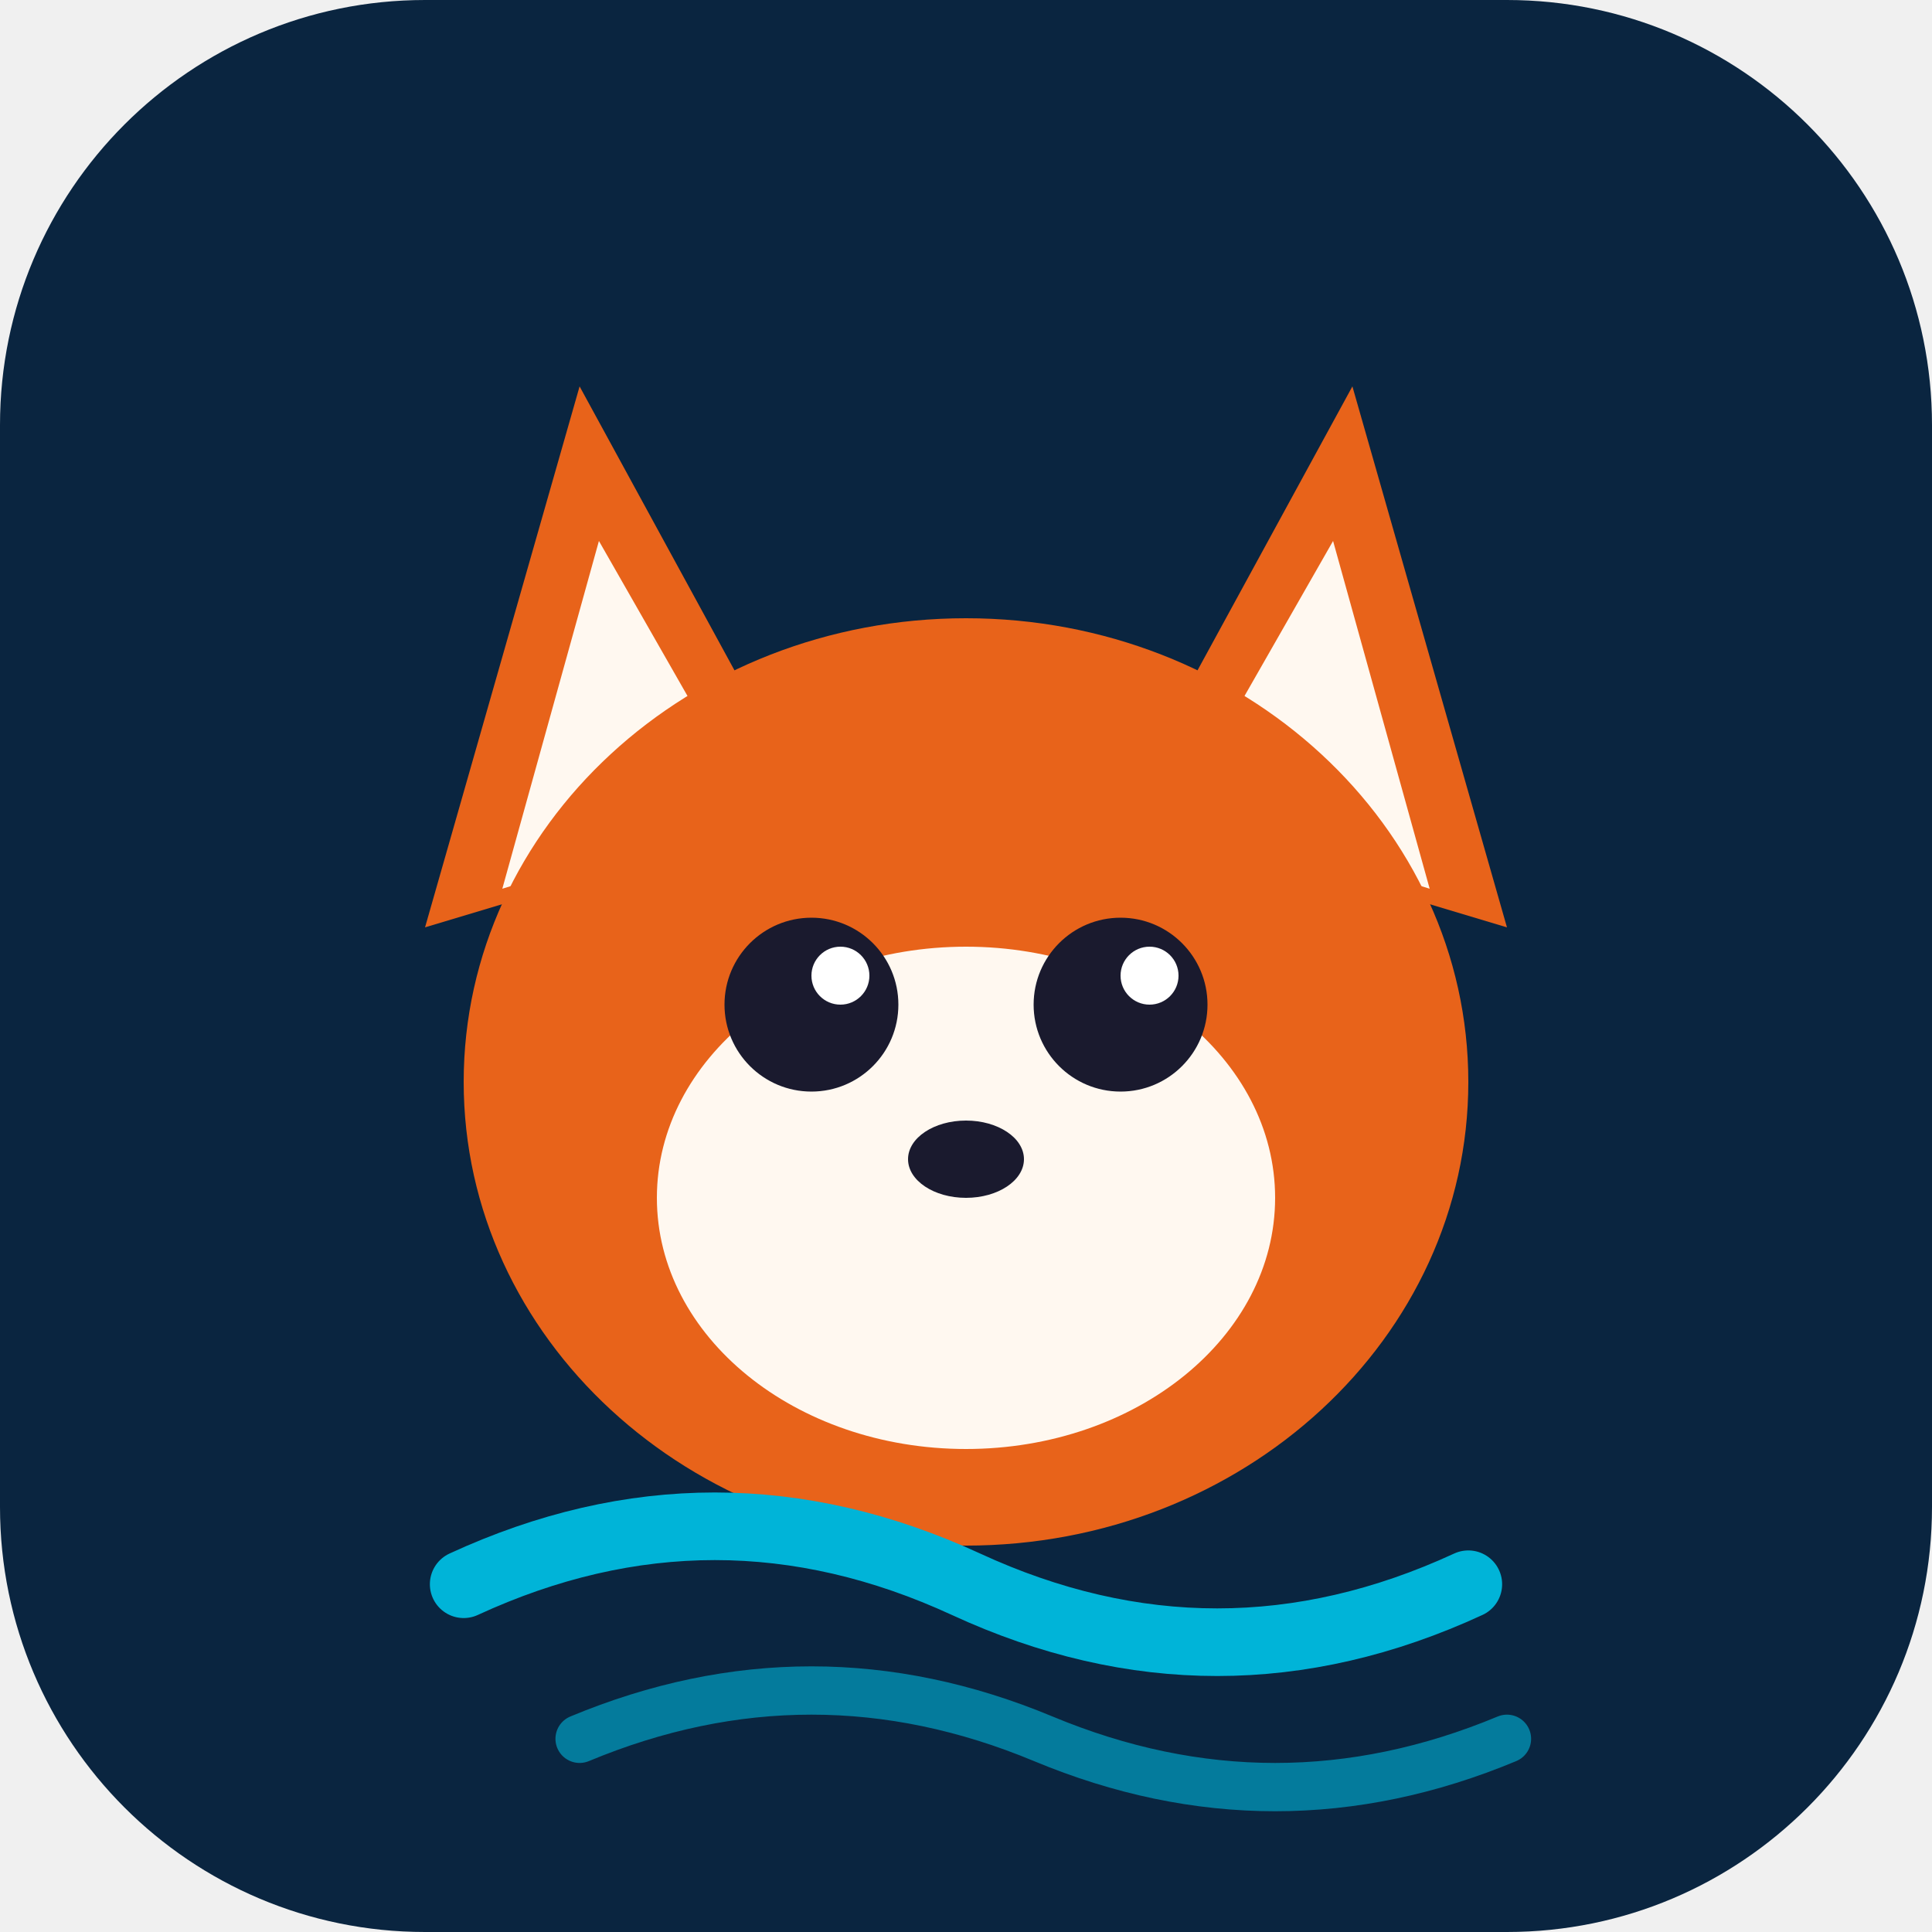
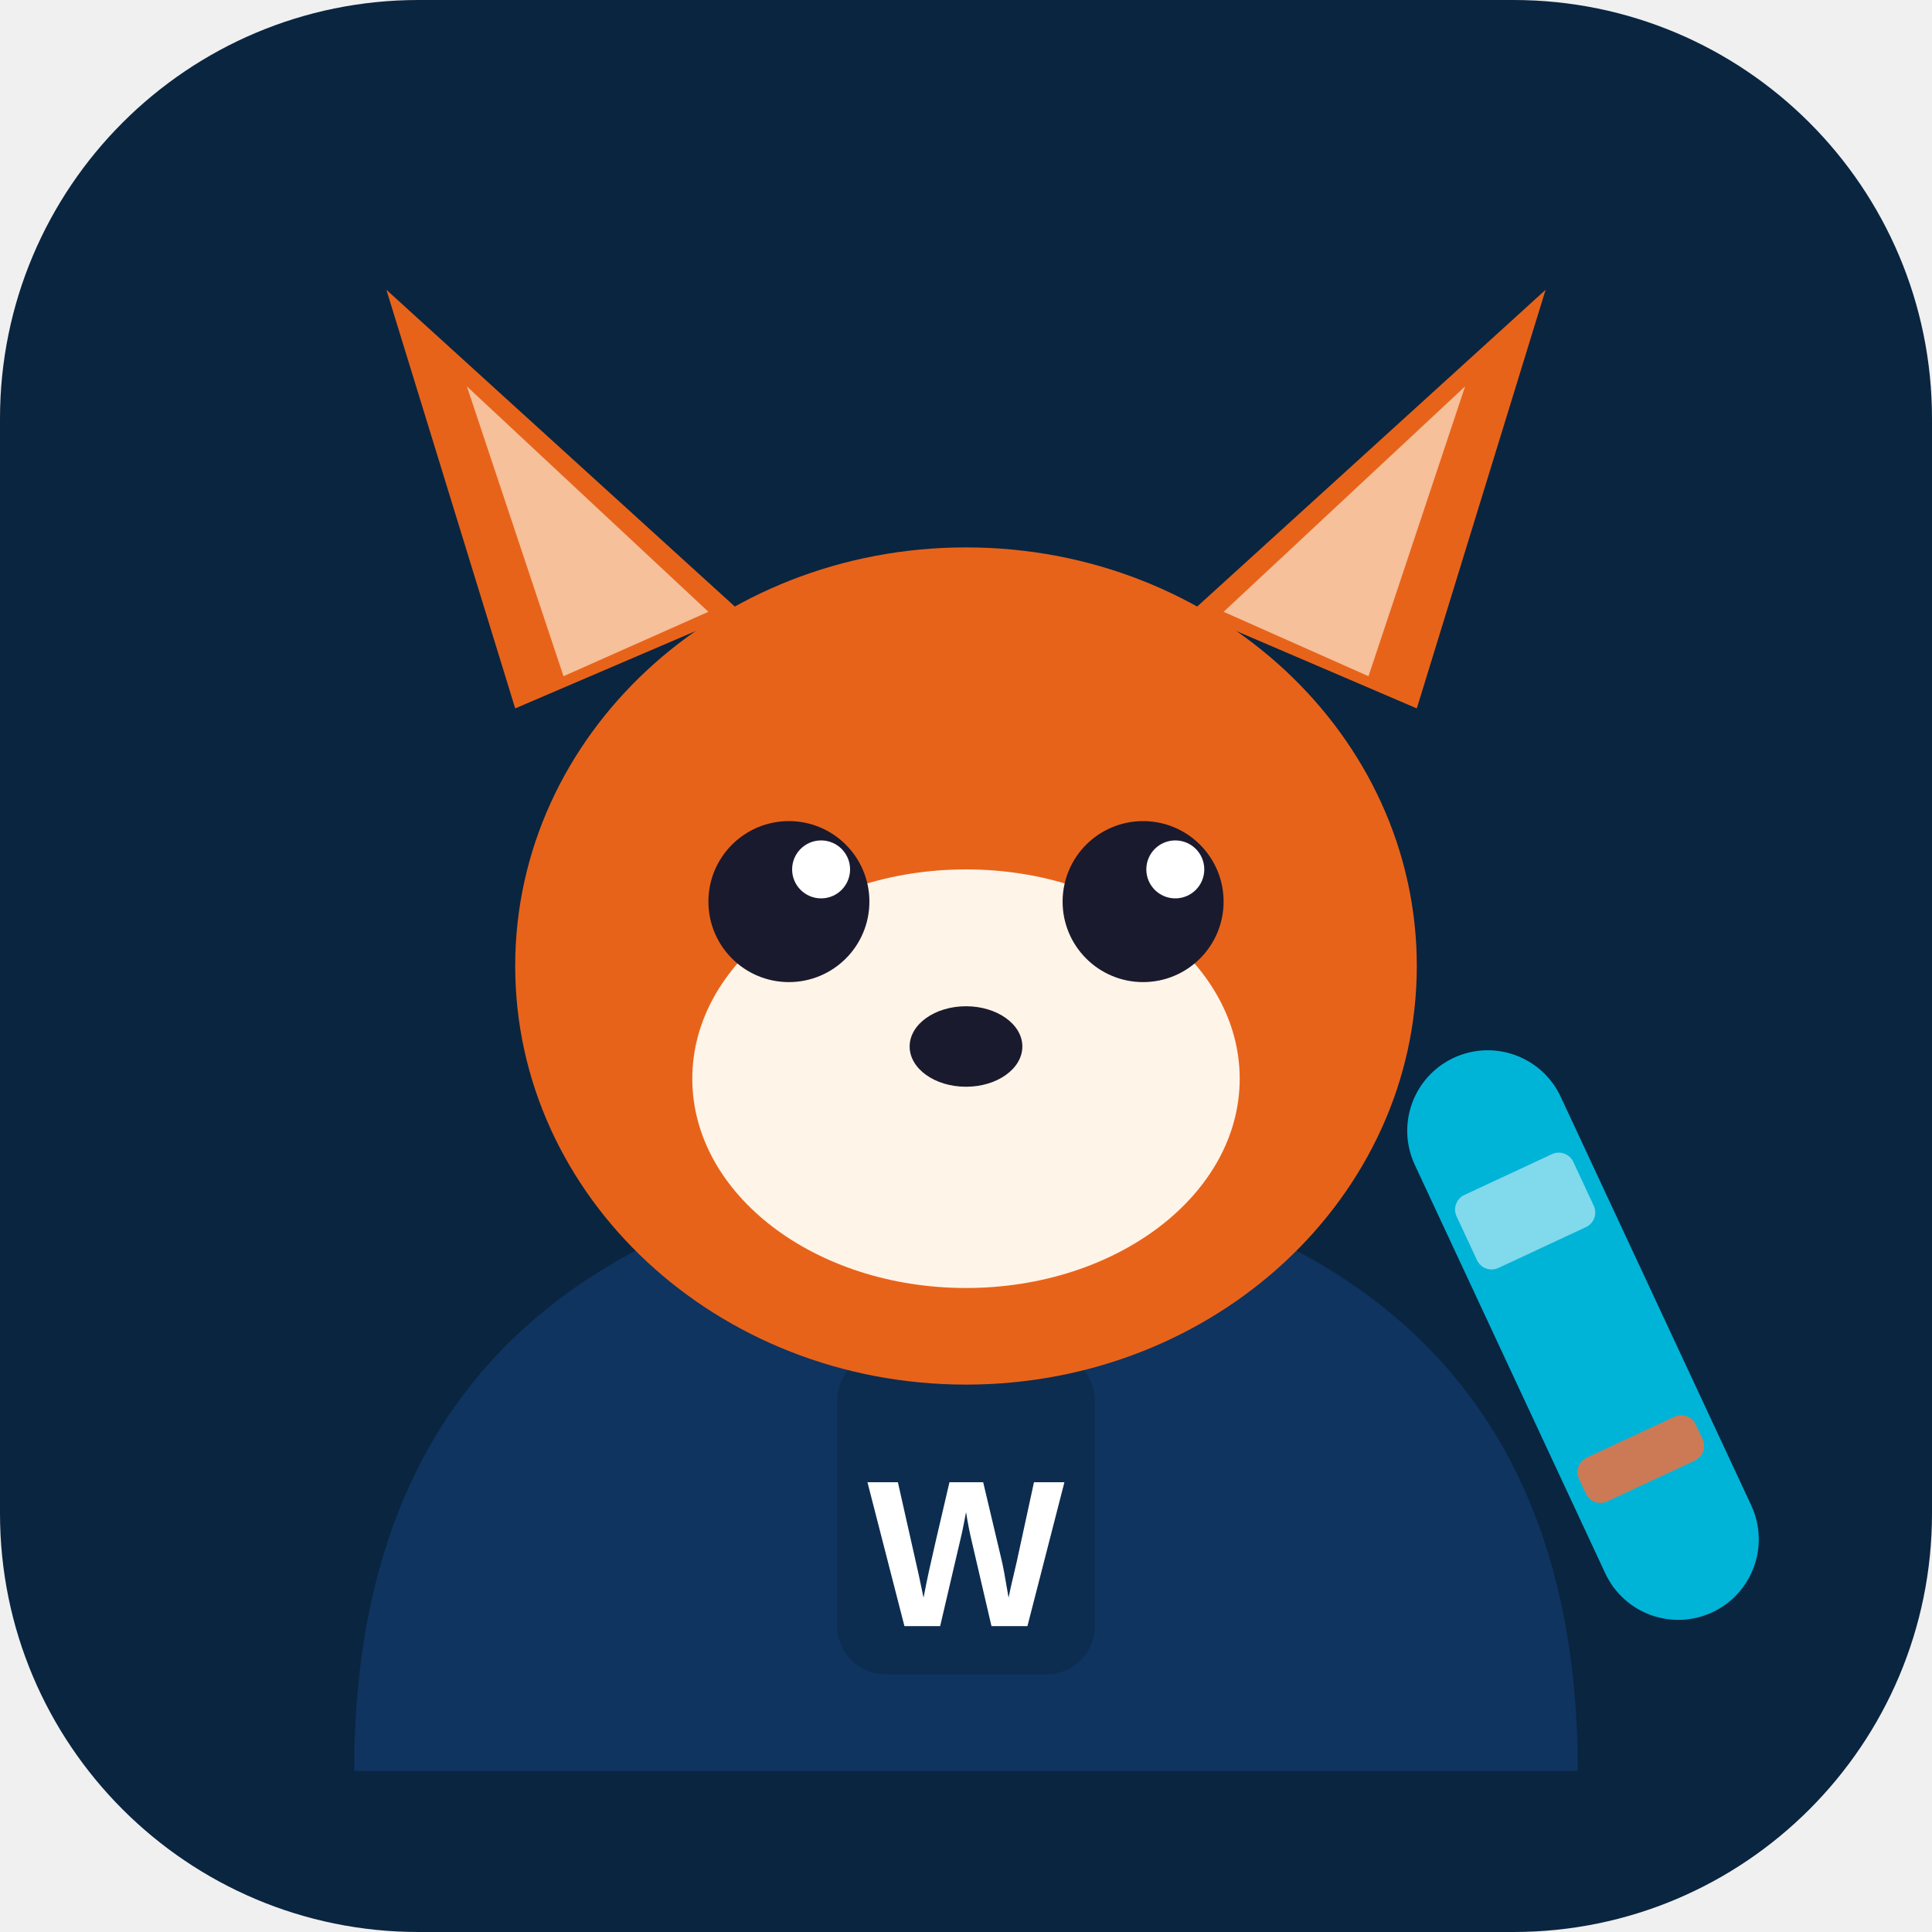
- <svg xmlns="http://www.w3.org/2000/svg" viewBox="0 0 100 100">
-   <rect width="100" height="100" rx="22" fill="#0a2540" />
-   <polygon points="22,48 30,20 42,42" fill="#e8631a" />
-   <polygon points="58,42 70,20 78,48" fill="#e8631a" />
-   <polygon points="26,46 31,28 39,42" fill="#fff8f0" />
-   <polygon points="61,42 69,28 74,46" fill="#fff8f0" />
-   <ellipse cx="50" cy="56" rx="26" ry="24" fill="#e8631a" />
-   <ellipse cx="50" cy="62" rx="16" ry="13" fill="#fff8f0" />
-   <circle cx="42" cy="52" r="4.5" fill="#1a1a2e" />
-   <circle cx="58" cy="52" r="4.5" fill="#1a1a2e" />
-   <circle cx="43.5" cy="50.5" r="1.5" fill="white" />
-   <circle cx="59.5" cy="50.5" r="1.5" fill="white" />
-   <ellipse cx="50" cy="60" rx="3" ry="2" fill="#1a1a2e" />
-   <path d="M24 82 Q37 76 50 82 Q63 88 76 82" stroke="#00b4d8" stroke-width="3.5" fill="none" stroke-linecap="round" />
-   <path d="M30 90 Q42 85 54 90 Q66 95 78 90" stroke="#00b4d8" stroke-width="2.5" fill="none" stroke-linecap="round" opacity=".6" />
+ <svg xmlns="http://www.w3.org/2000/svg" viewBox="0 0 120 120">
+   <rect width="120" height="120" rx="26" fill="#0a2540" />
+   <polygon points="32,44 24,18 46,38" fill="#e8631a" />
+   <polygon points="88,44 96,18 74,38" fill="#e8631a" />
+   <polygon points="35,42 29,24 44,38" fill="#f5c09a" />
+   <polygon points="85,42 91,24 76,38" fill="#f5c09a" />
+   <path d="M22 110 Q22 76 60 72 Q98 76 98 110 Z" fill="#0f3460" />
+   <rect x="52" y="84" width="16" height="20" rx="3" fill="#0a2540" opacity="0.5" />
+   <text x="60" y="101" font-family="'Arial Black', Arial, sans-serif" font-size="13" font-weight="900" fill="white" text-anchor="middle" letter-spacing="-1">W</text>
+   <ellipse cx="60" cy="60" rx="28" ry="26" fill="#e8631a" />
+   <ellipse cx="60" cy="67" rx="17" ry="13" fill="#fff4e8" />
+   <circle cx="49" cy="56" r="5" fill="#1a1a2e" />
+   <circle cx="71" cy="56" r="5" fill="#1a1a2e" />
+   <circle cx="51" cy="54" r="1.8" fill="white" />
+   <circle cx="73" cy="54" r="1.8" fill="white" />
+   <ellipse cx="60" cy="65" rx="3.5" ry="2.5" fill="#1a1a2e" />
+   <g transform="rotate(-25,104,88)">
+     <rect x="96" y="62" width="10" height="38" rx="5" fill="#00b4d8" />
+     <rect x="97" y="70" width="8" height="5" rx="1" fill="white" opacity="0.5" />
+     <rect x="97" y="88" width="8" height="3" rx="1" fill="#ff6b35" opacity="0.8" />
+   </g>
</svg>
